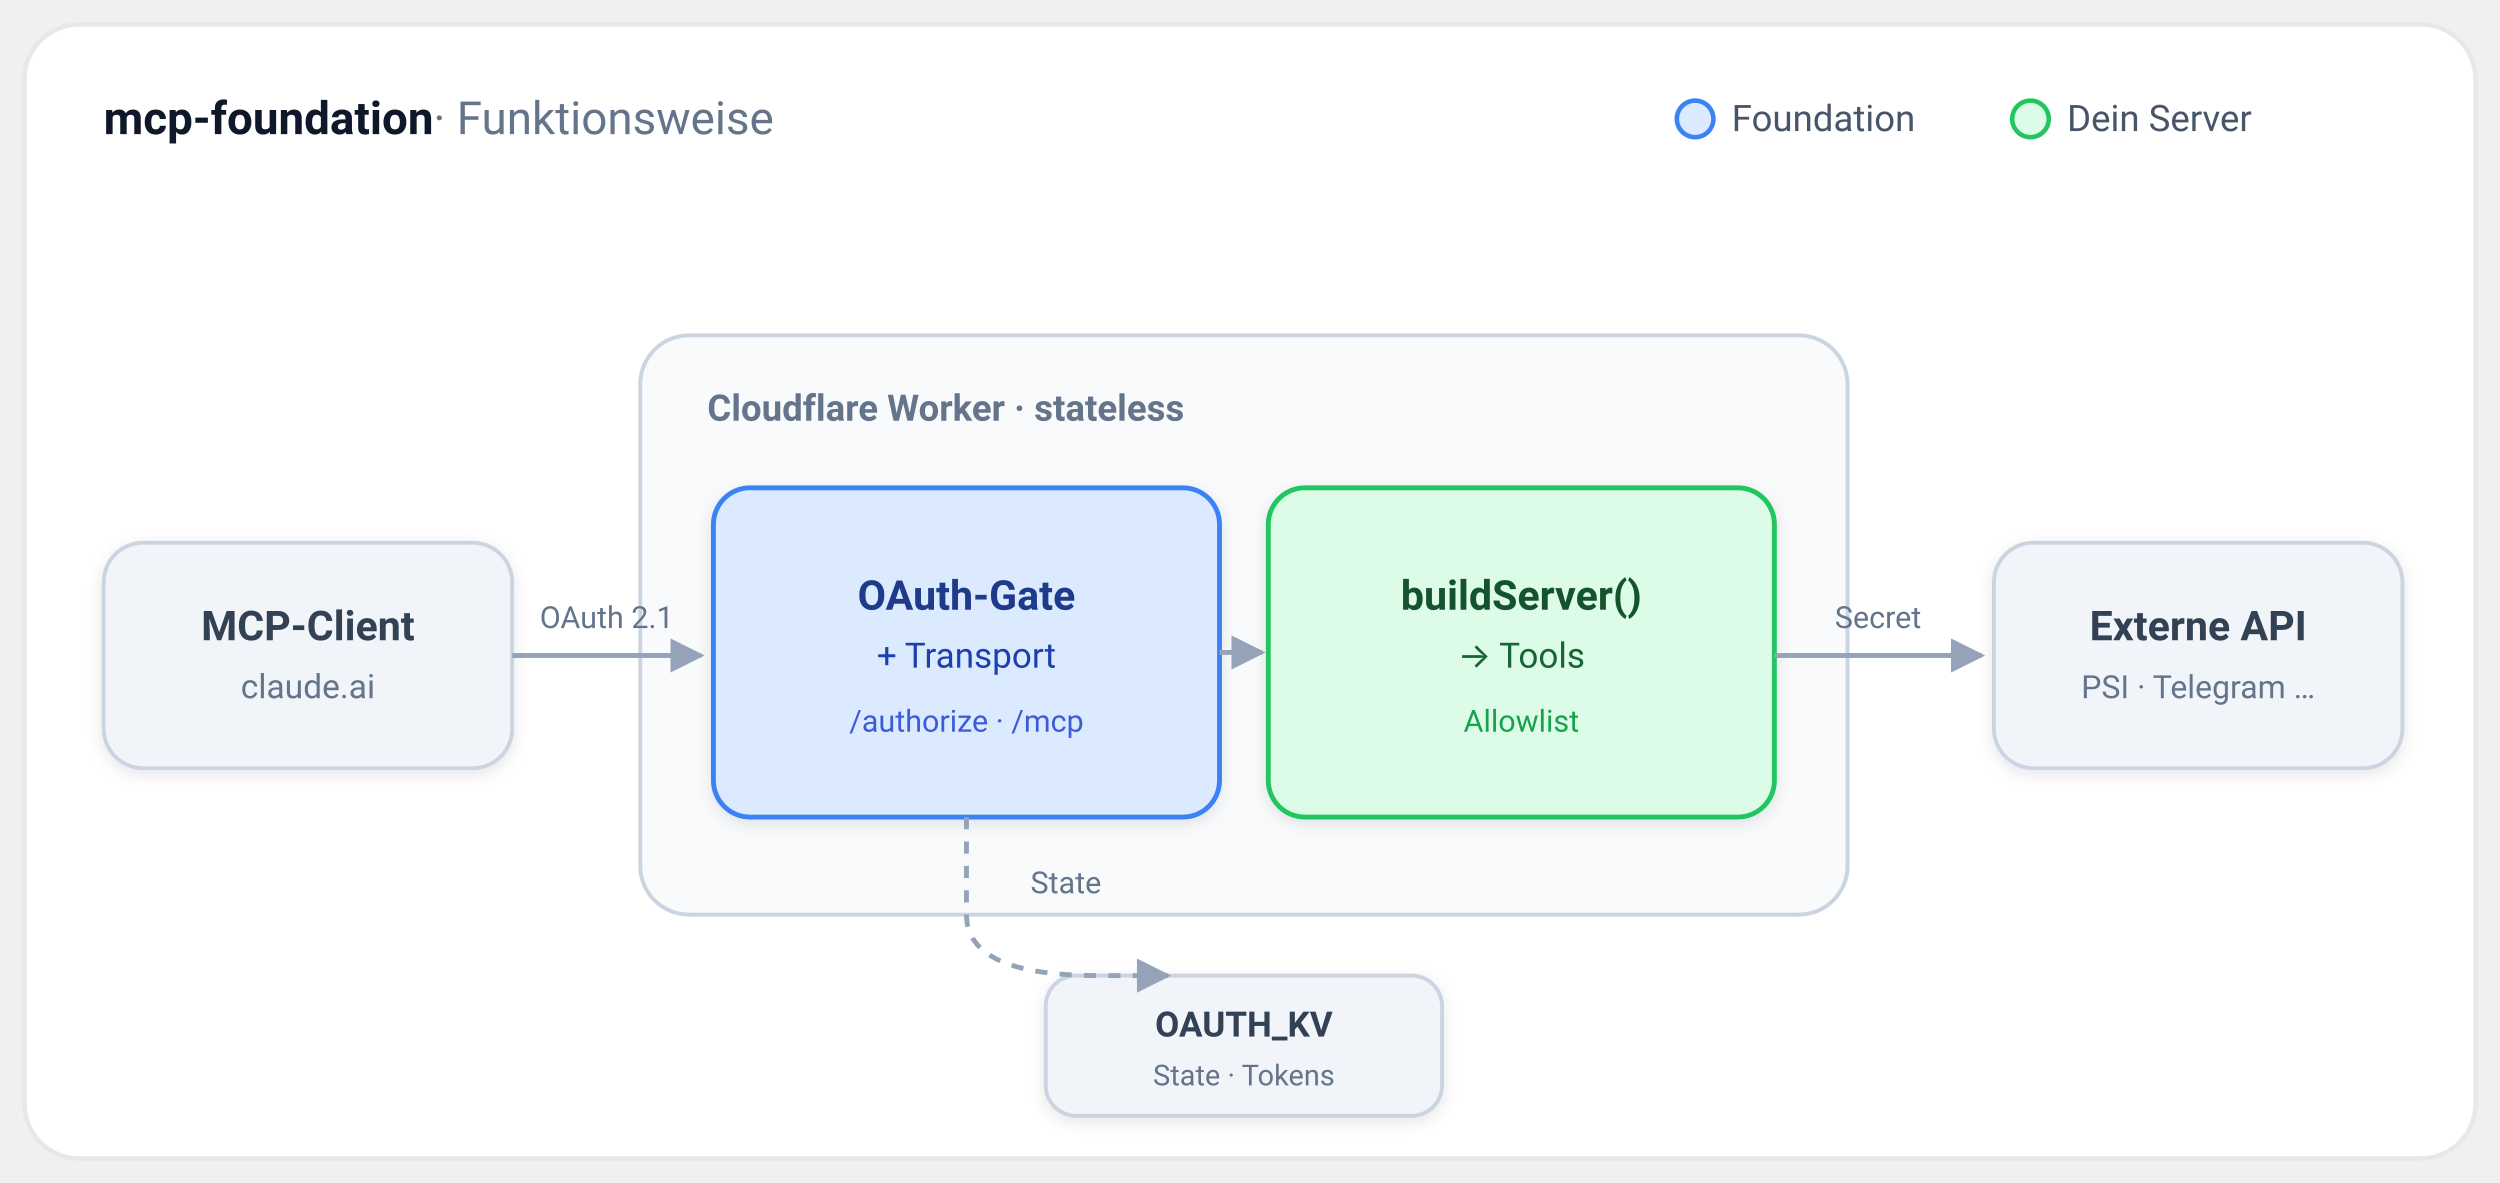
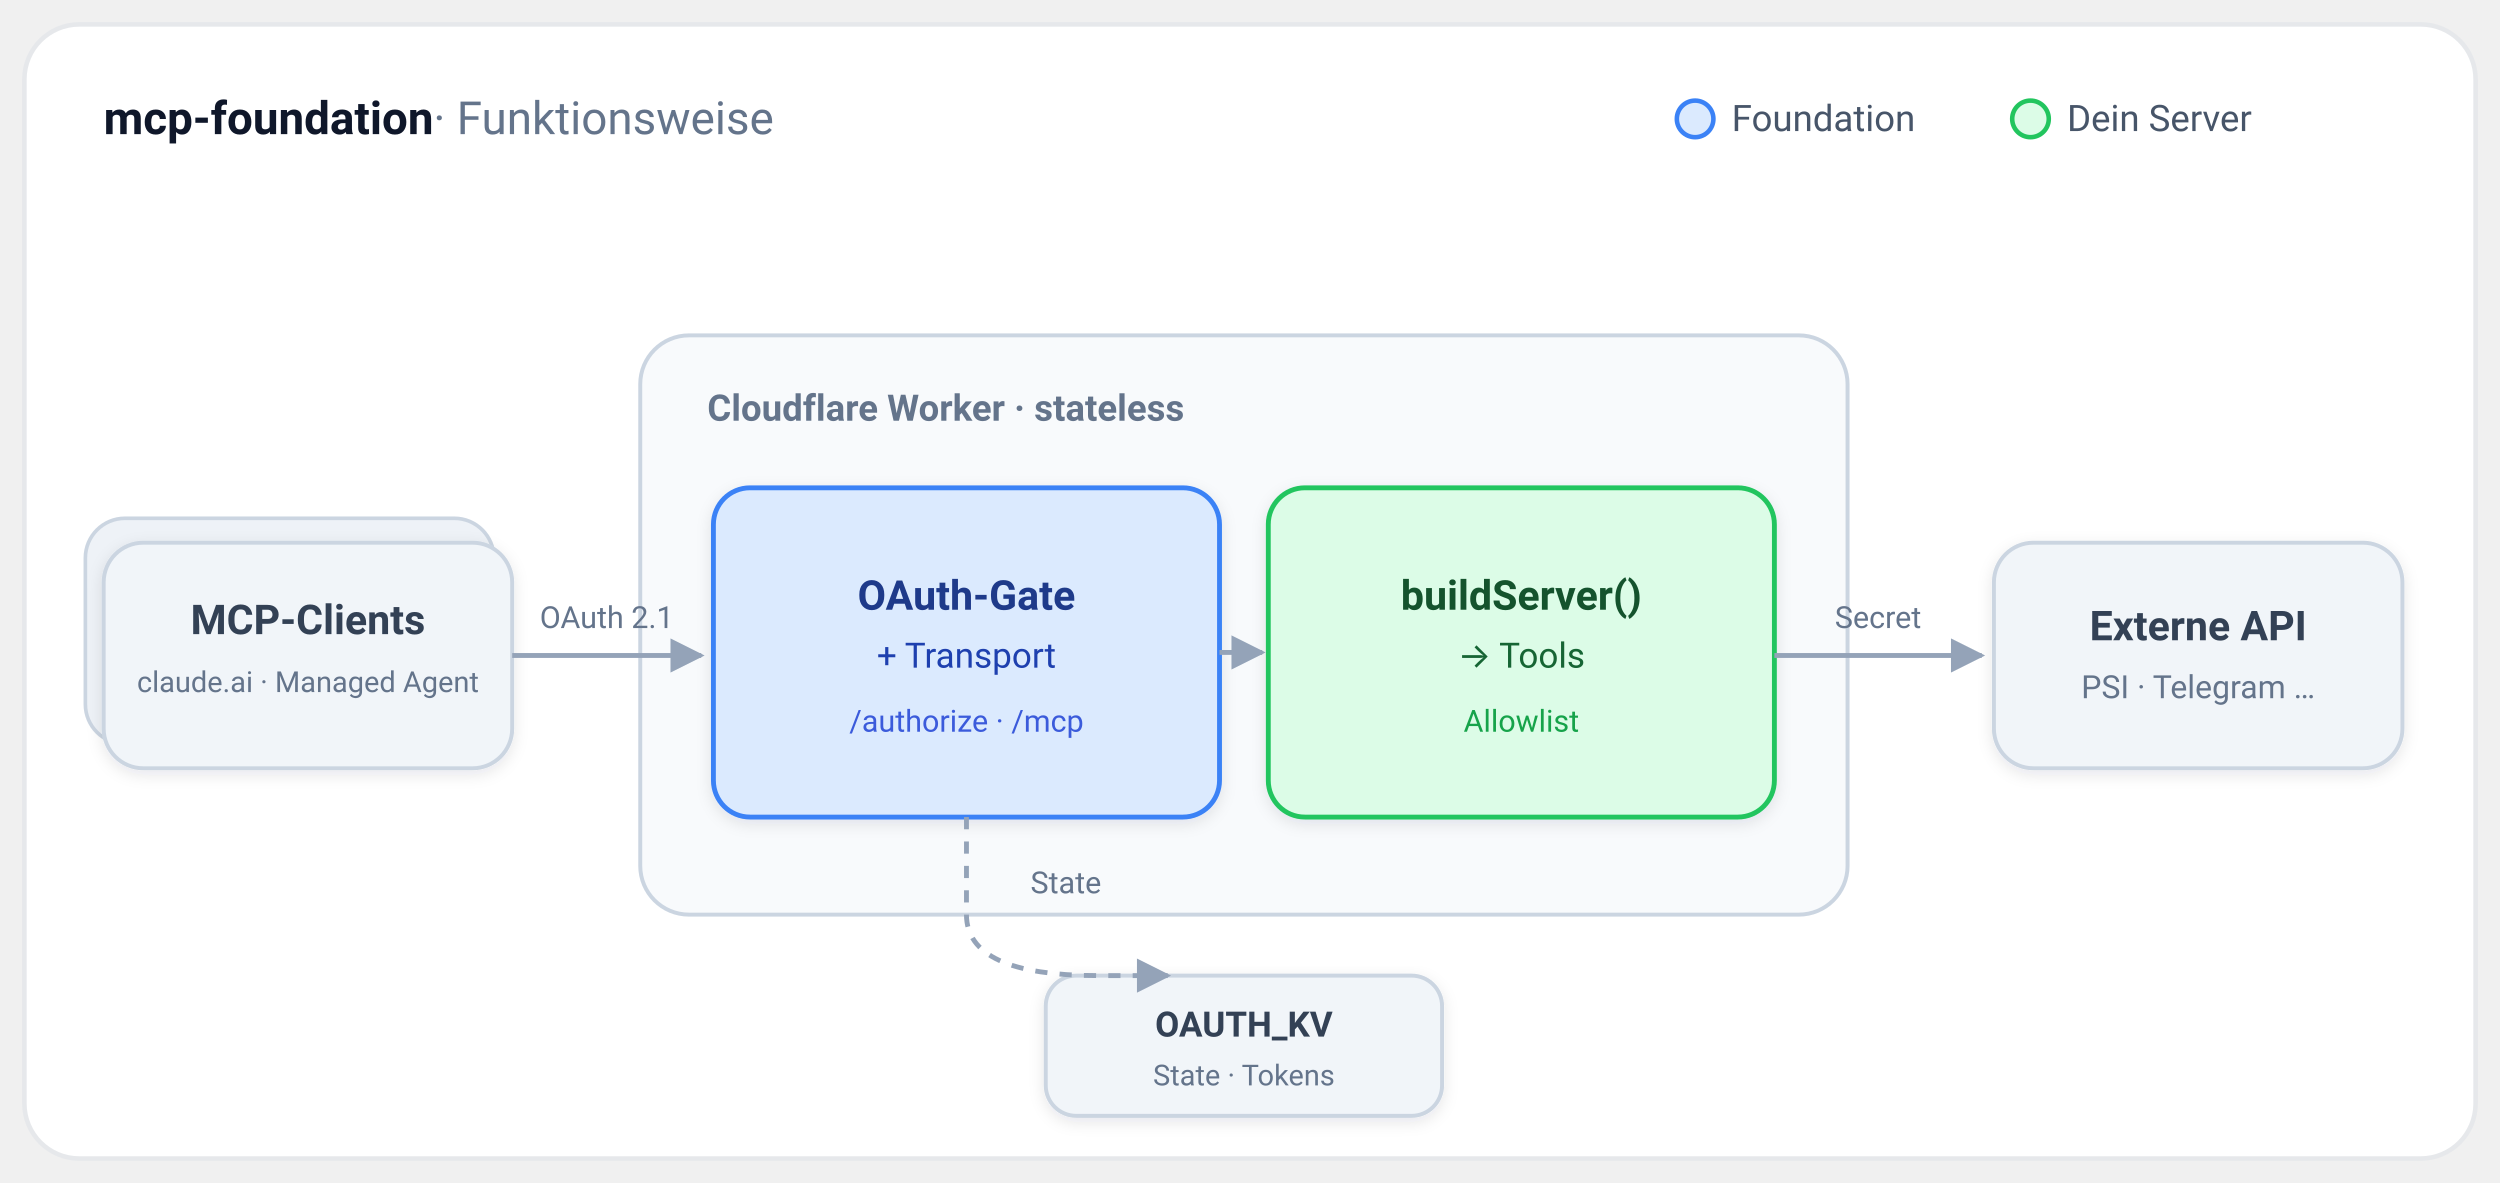
<svg xmlns="http://www.w3.org/2000/svg" viewBox="0 0 820 388" font-family="ui-sans-serif, system-ui, -apple-system, 'Segoe UI', Roboto, sans-serif">
  <defs>
    <marker id="arrow" viewBox="0 0 10 10" refX="9" refY="5" markerWidth="7" markerHeight="7" orient="auto-start-reverse">
      <path d="M0,0 L10,5 L0,10 z" fill="#94a3b8" />
    </marker>
    <filter id="shadow" x="-10%" y="-10%" width="120%" height="130%">
      <feDropShadow dx="0" dy="1.5" stdDeviation="2.5" flood-color="#0f172a" flood-opacity="0.10" />
    </filter>
  </defs>
  <rect x="8" y="8" width="804" height="372" rx="18" fill="#ffffff" stroke="#e6e8eb" stroke-width="1.5" />
  <text x="34" y="44" font-size="15" font-weight="700" fill="#0f172a">mcp-foundation<tspan font-weight="400" fill="#64748b">  ·  Funktionsweise</tspan>
  </text>
  <circle cx="556" cy="39" r="6" fill="#dbeafe" stroke="#3b82f6" stroke-width="1.5" />
  <text x="568" y="43" font-size="12" fill="#475569">Foundation</text>
  <circle cx="666" cy="39" r="6" fill="#dcfce7" stroke="#22c55e" stroke-width="1.5" />
  <text x="678" y="43" font-size="12" fill="#475569">Dein Server</text>
  <rect x="210" y="110" width="396" height="190" rx="16" fill="#f8fafc" stroke="#cbd5e1" stroke-width="1.3" />
  <text x="232" y="138" font-size="12" font-weight="600" fill="#64748b">Cloudflare Worker · stateless</text>
+   <rect x="28" y="170" width="134" height="74" rx="13" fill="#eef2f7" stroke="#cbd5e1" stroke-width="1.2" />
  <rect x="34" y="178" width="134" height="74" rx="13" fill="#f1f5f9" stroke="#cbd5e1" stroke-width="1.3" filter="url(#shadow)" />
-   <text x="101" y="210" font-size="13.5" font-weight="700" fill="#334155" text-anchor="middle">MCP-Client</text>
-   <text x="101" y="229" font-size="11" fill="#64748b" text-anchor="middle">claude.ai</text>
+   <text x="101" y="208" font-size="13.5" font-weight="700" fill="#334155" text-anchor="middle">MCP-Clients</text>
+   <text x="101" y="227" font-size="9.5" fill="#64748b" text-anchor="middle">claude.ai · Managed Agent</text>
  <rect x="234" y="160" width="166" height="108" rx="12" fill="#dbeafe" stroke="#3b82f6" stroke-width="1.6" filter="url(#shadow)" />
  <text x="317" y="200" font-size="13.5" font-weight="700" fill="#1e3a8a" text-anchor="middle">OAuth-Gate</text>
  <text x="317" y="219" font-size="11.5" fill="#1e40af" text-anchor="middle">+ Transport</text>
  <text x="317" y="240" font-size="10" fill="#3b5bdb" text-anchor="middle">/authorize · /mcp</text>
  <rect x="416" y="160" width="166" height="108" rx="12" fill="#dcfce7" stroke="#22c55e" stroke-width="1.6" filter="url(#shadow)" />
  <text x="499" y="200" font-size="13.5" font-weight="700" fill="#14532d" text-anchor="middle">buildServer()</text>
  <text x="499" y="219" font-size="11.5" fill="#166534" text-anchor="middle">→ Tools</text>
  <text x="499" y="240" font-size="10" fill="#16a34a" text-anchor="middle">Allowlist</text>
  <rect x="654" y="178" width="134" height="74" rx="13" fill="#f1f5f9" stroke="#cbd5e1" stroke-width="1.3" filter="url(#shadow)" />
  <text x="721" y="210" font-size="13.5" font-weight="700" fill="#334155" text-anchor="middle">Externe API</text>
  <text x="721" y="229" font-size="10.5" fill="#64748b" text-anchor="middle">PSI · Telegram …</text>
  <rect x="343" y="320" width="130" height="46" rx="10" fill="#f1f5f9" stroke="#cbd5e1" stroke-width="1.3" filter="url(#shadow)" />
  <text x="408" y="340" font-size="11.5" font-weight="700" fill="#334155" text-anchor="middle">OAUTH_KV</text>
  <text x="408" y="356" font-size="9.5" fill="#64748b" text-anchor="middle">State · Tokens</text>
  <line x1="168" y1="215" x2="230" y2="215" stroke="#94a3b8" stroke-width="1.6" marker-end="url(#arrow)" />
  <text x="199" y="206" font-size="10" fill="#64748b" text-anchor="middle">OAuth 2.1</text>
  <line x1="400" y1="214" x2="414" y2="214" stroke="#94a3b8" stroke-width="1.6" marker-end="url(#arrow)" />
  <line x1="582" y1="215" x2="650" y2="215" stroke="#94a3b8" stroke-width="1.6" marker-end="url(#arrow)" />
  <text x="616" y="206" font-size="10" fill="#64748b" text-anchor="middle">Secret</text>
  <path d="M317,268 L317,300 Q317,320 360,320 L383,320" fill="none" stroke="#94a3b8" stroke-width="1.6" stroke-dasharray="4 4" marker-end="url(#arrow)" />
  <text x="338" y="293" font-size="10" fill="#64748b">State</text>
</svg>
